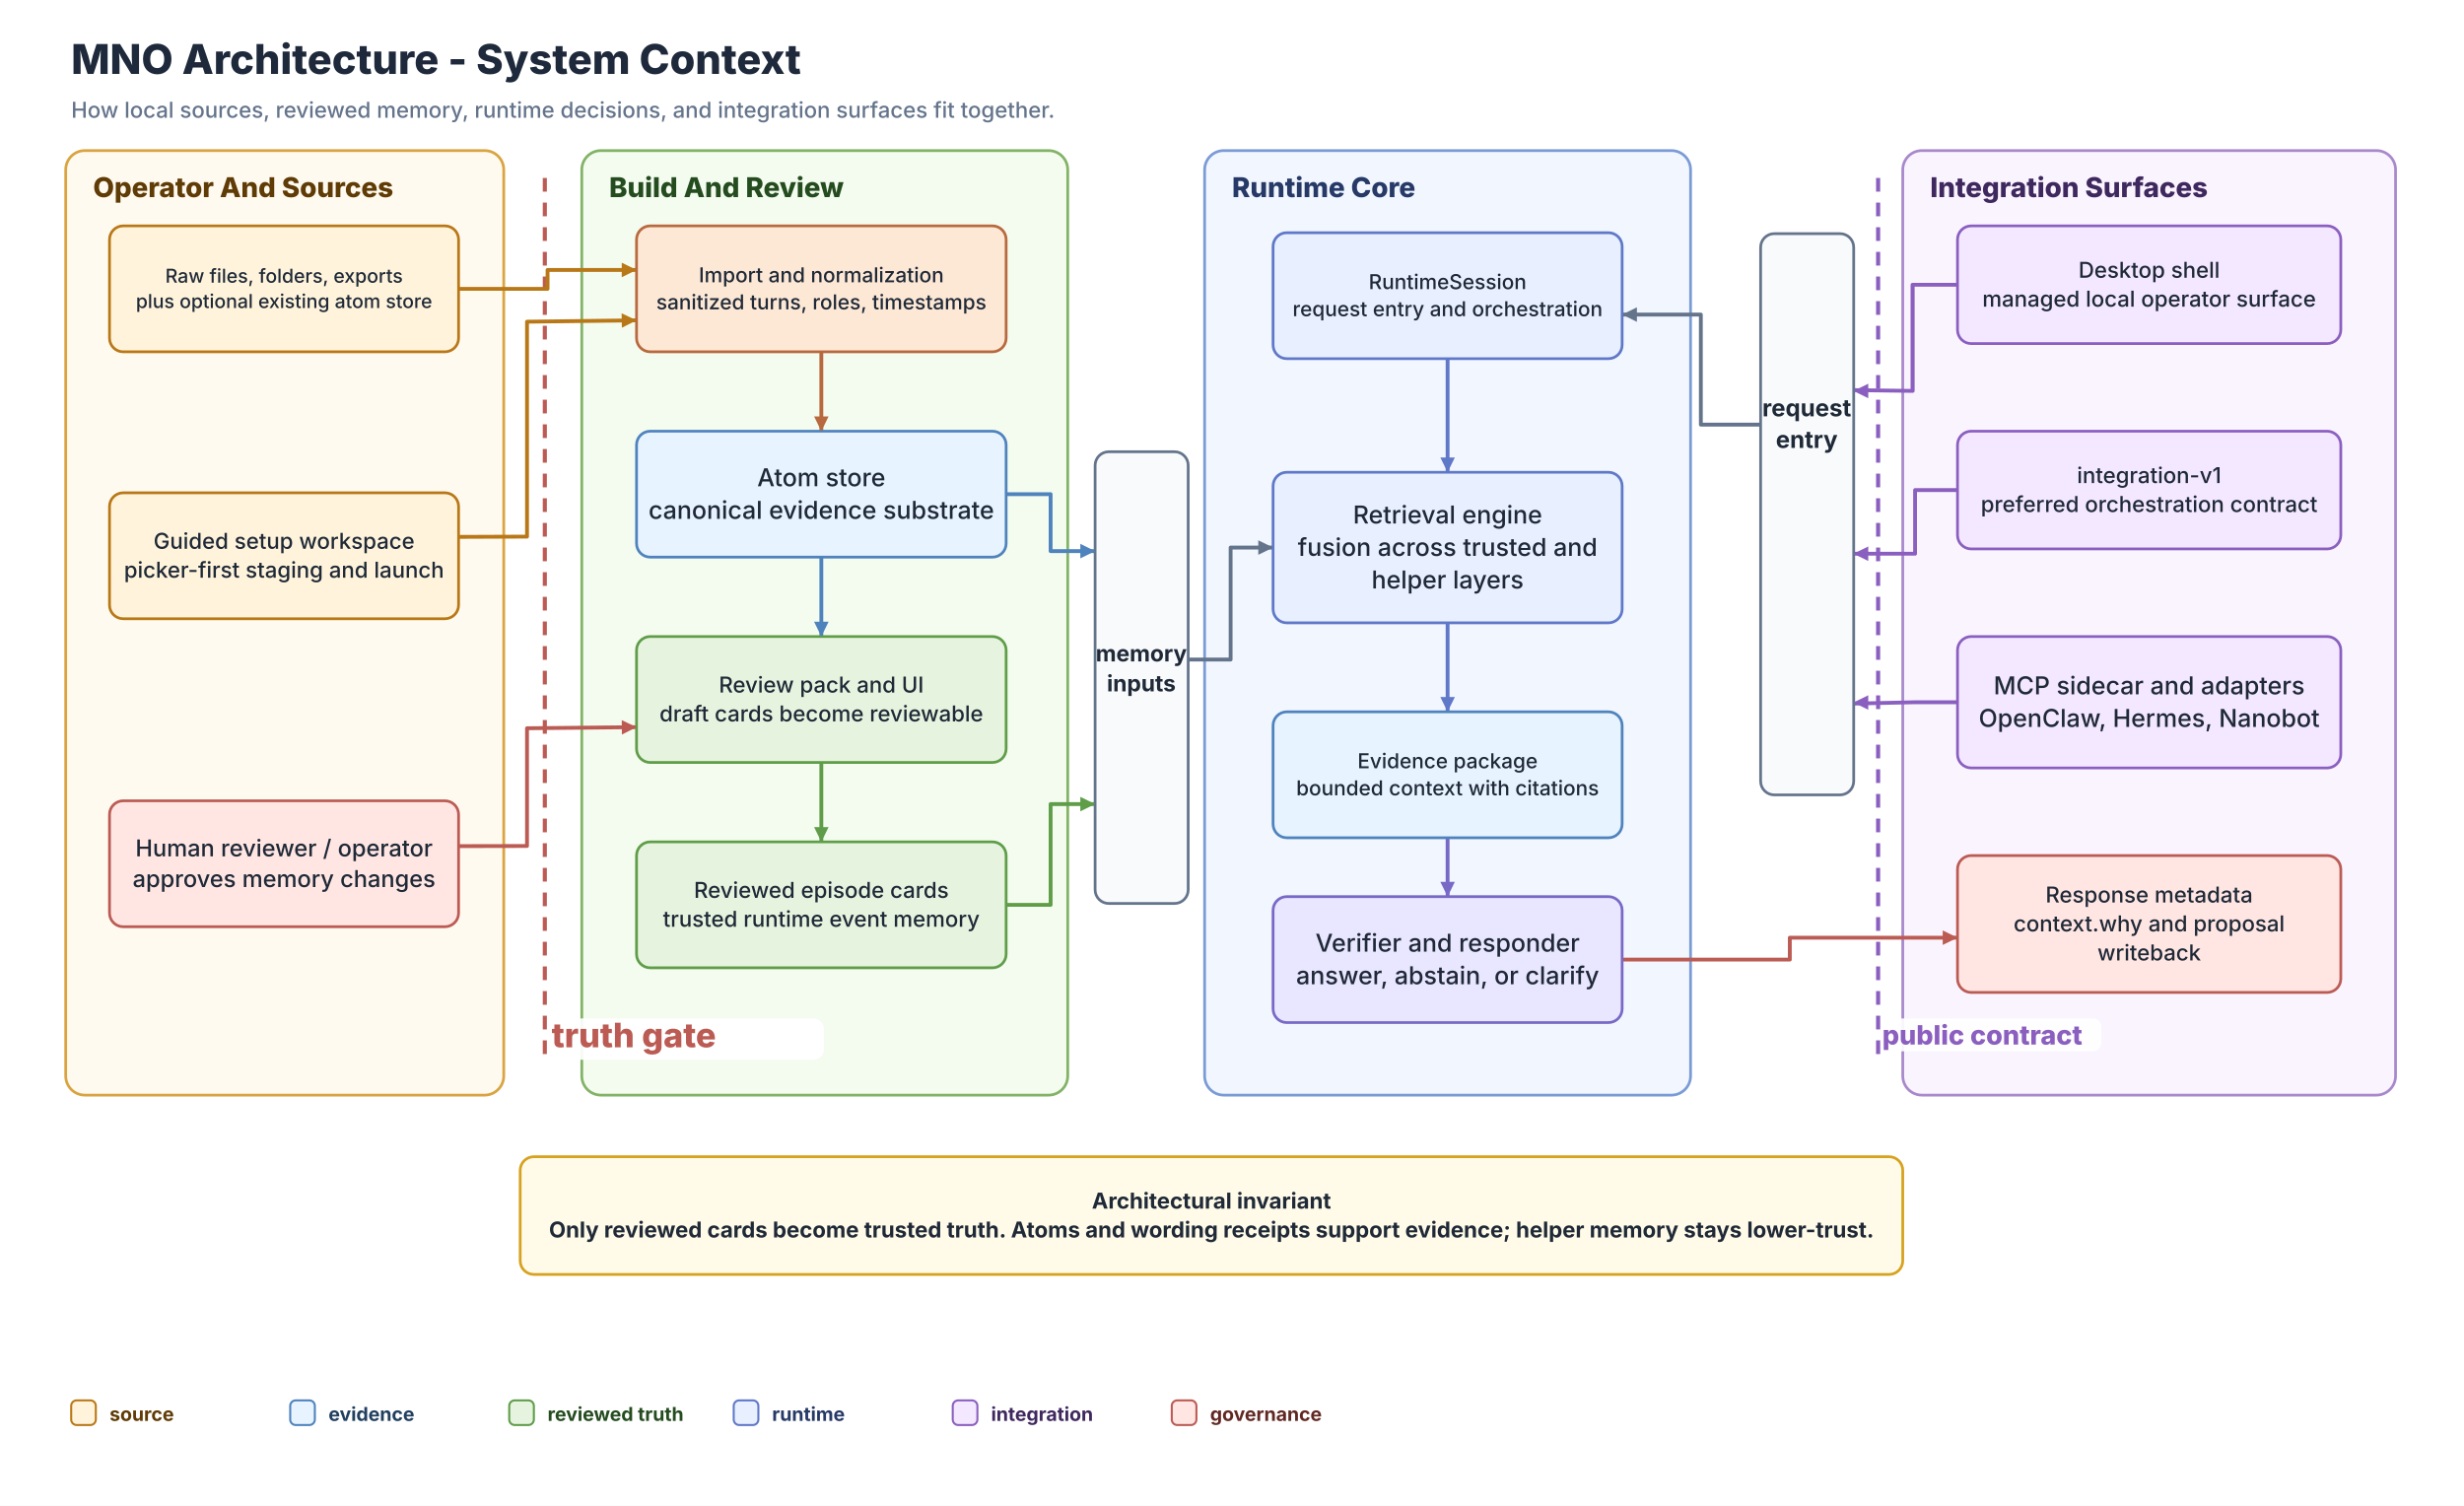
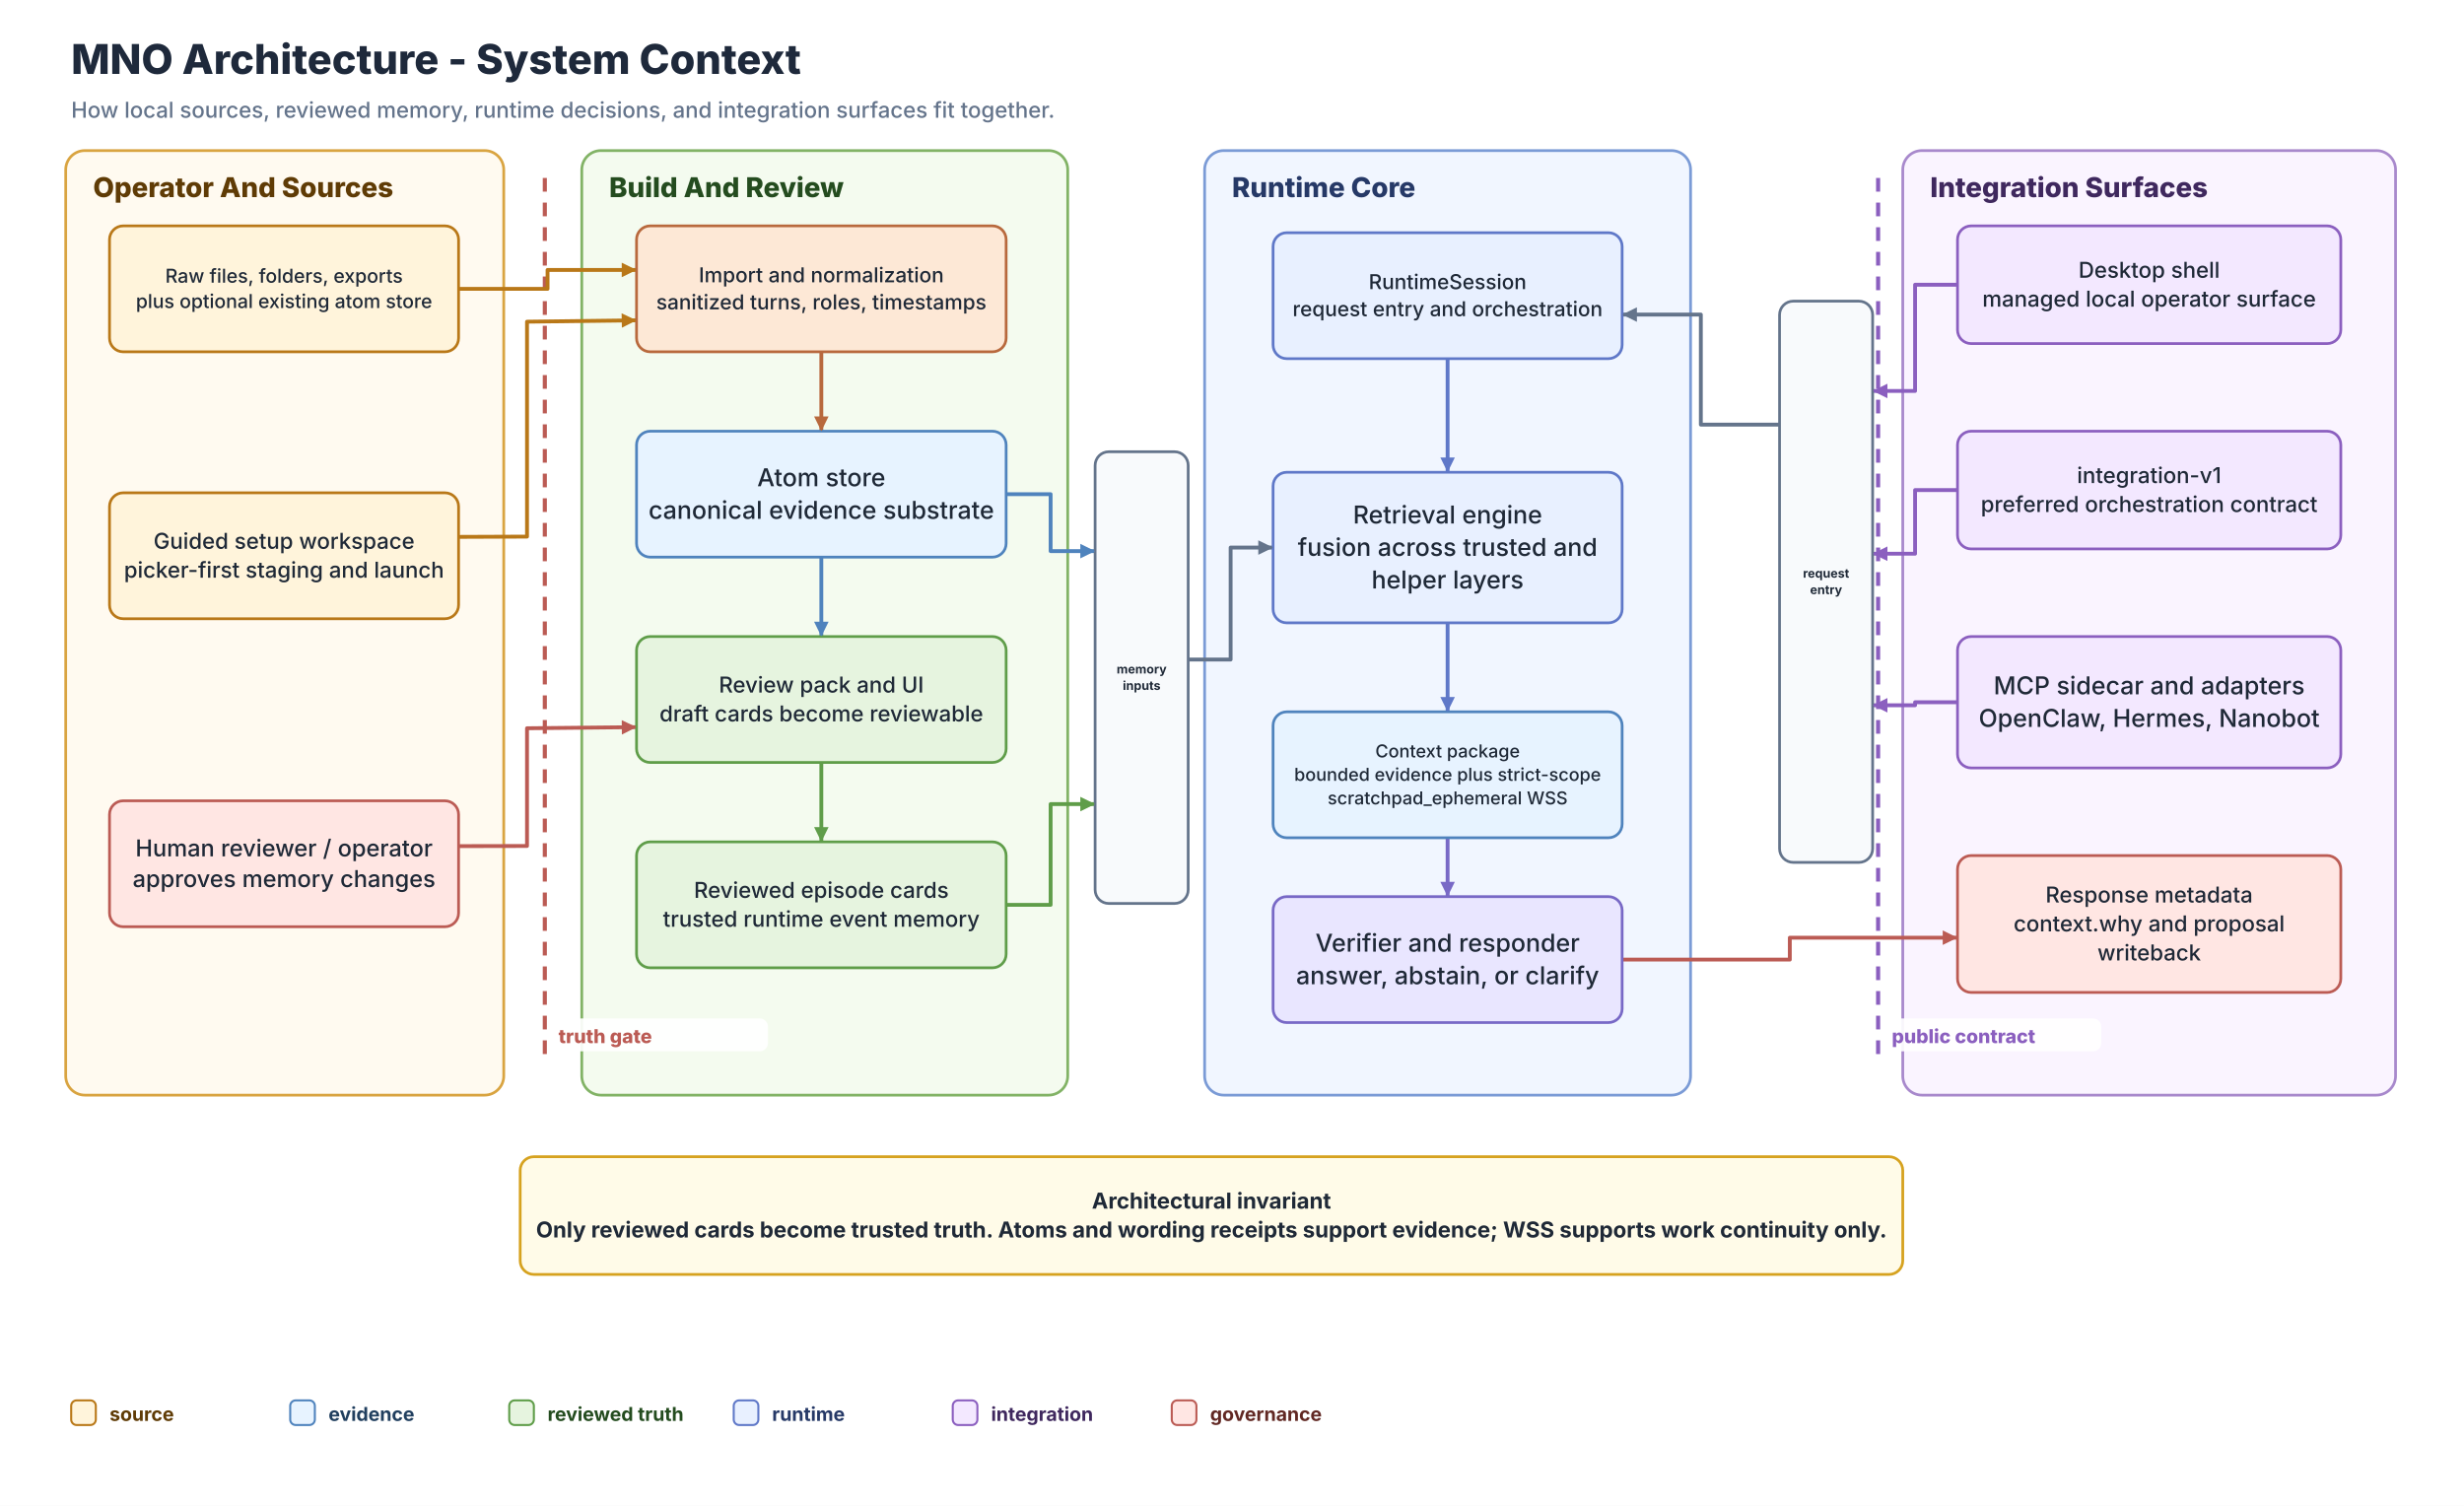
- <svg xmlns="http://www.w3.org/2000/svg" width="1800" height="1100" viewBox="0 0 1800 1100" role="img" aria-label="MNO Architecture - System Context" version="1.1" id="svg82">
-   <defs id="defs82" />
-   <rect width="100%" height="100%" fill="#ffffff" id="rect1" />
-   <text x="52" y="54" font-family="Segoe UI, Inter, Arial, sans-serif" font-size="30" font-weight="800" fill="#1e293b" id="text1">MNO Architecture - System Context</text>
-   <text x="52" y="86" font-family="Segoe UI, Inter, Arial, sans-serif" font-size="16" font-weight="500" fill="#64748b" id="text2">How local sources, reviewed memory, runtime decisions, and integration surfaces fit together.</text>
-   <rect x="48" y="110" width="320" height="690" rx="14" fill="#fffaf0" stroke="#d9a441" stroke-width="2" id="rect2" />
-   <text x="68.0" y="144.0" font-family="Segoe UI, Inter, Arial, sans-serif" font-size="20" font-weight="800" fill="#5f3b05" id="text3">Operator And Sources</text>
-   <rect x="425" y="110" width="355" height="690" rx="14" fill="#f4fbef" stroke="#82b366" stroke-width="2" id="rect3" />
-   <text x="445.0" y="144.0" font-family="Segoe UI, Inter, Arial, sans-serif" font-size="20" font-weight="800" fill="#244c1f" id="text4">Build And Review</text>
-   <rect x="880" y="110" width="355" height="690" rx="14" fill="#f1f6ff" stroke="#7b9bd6" stroke-width="2" id="rect4" />
-   <text x="900.0" y="144.0" font-family="Segoe UI, Inter, Arial, sans-serif" font-size="20" font-weight="800" fill="#263967" id="text5">Runtime Core</text>
-   <rect x="1390" y="110" width="360" height="690" rx="14" fill="#faf4ff" stroke="#a889cc" stroke-width="2" id="rect5" />
-   <text x="1410.0" y="144.0" font-family="Segoe UI, Inter, Arial, sans-serif" font-size="20" font-weight="800" fill="#3f285e" id="text6">Integration Surfaces</text>
-   <line x1="398.0" y1="130.0" x2="398.0" y2="770.0" stroke="#bb5b54" stroke-width="3" stroke-dasharray="10 8" id="line6" />
-   <rect x="403" y="744" width="198.897" height="30.212" rx="7.553" fill="#ffffff" fill-opacity="0.92" id="rect6" style="stroke-width:1.259" />
-   <text x="402.976" y="765.053" font-family="'Segoe UI', Inter, Arial, sans-serif" font-size="24.624px" font-weight="800" fill="#bb5b54" id="text7" style="stroke-width:1.759">truth gate</text>
-   <line x1="1372.0" y1="130.0" x2="1372.0" y2="770.0" stroke="#8b5fbf" stroke-width="3" stroke-dasharray="10 8" id="line7" />
-   <rect x="1377.0" y="744.0" width="158" height="24" rx="6" fill="#ffffff" fill-opacity="0.92" id="rect7" />
-   <text x="1375.026" y="763.079" font-family="'Segoe UI', Inter, Arial, sans-serif" font-size="19.52px" font-weight="800" fill="#8b5fbf" id="text8" style="stroke-width:1.394">public contract</text>
-   <polyline points="335.0,211.0 400.0,211.0 400.0,197.2 465.0,197.2" fill="none" stroke="#b97818" stroke-width="2.8" stroke-linecap="round" stroke-linejoin="round" id="polyline8" />
-   <polyline points="335.0,392.2 385.0,392.0 385.0,235.0 465.0,234.0" fill="none" stroke="#b97818" stroke-width="2.8" stroke-linecap="round" stroke-linejoin="round" id="polyline9" />
-   <polyline points="600.0,257.0 600.0,315.0" fill="none" stroke="#b8693d" stroke-width="2.8" stroke-linecap="round" stroke-linejoin="round" id="polyline10" />
-   <polyline points="600.0,407.0 600.0,465.0" fill="none" stroke="#4f83bd" stroke-width="2.8" stroke-linecap="round" stroke-linejoin="round" id="polyline11" />
-   <polyline points="335.0,618.1 385.0,618.0 385.0,532.0 465.0,531.2" fill="none" stroke="#bb5b54" stroke-width="2.8" stroke-linecap="round" stroke-linejoin="round" id="polyline12" />
-   <polyline points="600.0,557.0 600.0,615.0" fill="none" stroke="#5f9d49" stroke-width="2.8" stroke-linecap="round" stroke-linejoin="round" id="polyline13" />
-   <polyline points="735.0,361.0 767.5,361.0 767.5,402.6 800.0,402.6" fill="none" stroke="#4f83bd" stroke-width="2.8" stroke-linecap="round" stroke-linejoin="round" id="polyline14" />
-   <polyline points="735.0,661.0 767.5,661.0 767.5,587.4 800.0,587.4" fill="none" stroke="#5f9d49" stroke-width="2.8" stroke-linecap="round" stroke-linejoin="round" id="polyline15" />
-   <polyline points="868.0,481.8 899.0,481.8 899.0,400.0 930.0,400.0" fill="none" stroke="#64748b" stroke-width="2.8" stroke-linecap="round" stroke-linejoin="round" id="polyline16" />
-   <path id="polyline17" transform="matrix(1.056957,0,0,0.9990051,-81.48693,0.2455377)" style="fill:none;stroke:#8b5fbf;stroke-width:2.8;stroke-linecap:round;stroke-linejoin:round" d="m 1430,208 h -31 v 77.6 l -42.38,-0.602" />
-   <path id="polyline18" style="fill:none;stroke:#8b5fbf;stroke-width:2.8;stroke-linecap:round;stroke-linejoin:round" d="m 1430,358 h -31 v 46.5 h -46.035" />
-   <path id="polyline19" style="fill:none;stroke:#8b5fbf;stroke-width:2.8;stroke-linecap:round;stroke-linejoin:round" d="m 1430,513 h -31 l -45.107,0.997" />
-   <polyline points="1300.0,310.2 1242.5,310.2 1242.5,229.8 1185.0,229.8" fill="none" stroke="#64748b" stroke-width="2.8" stroke-linecap="round" stroke-linejoin="round" id="polyline20" />
-   <polyline points="1057.5,262.0 1057.5,345.0" fill="none" stroke="#5f78c8" stroke-width="2.8" stroke-linecap="round" stroke-linejoin="round" id="polyline21" />
-   <polyline points="1057.5,455.0 1057.5,520.0" fill="none" stroke="#5f78c8" stroke-width="2.8" stroke-linecap="round" stroke-linejoin="round" id="polyline22" />
-   <polyline points="1057.5,612.0 1057.5,655.0" fill="none" stroke="#7869c6" stroke-width="2.8" stroke-linecap="round" stroke-linejoin="round" id="polyline23" />
-   <polyline points="1185.0,701.0 1307.5,701.0 1307.5,685.0 1430.0,685.0" fill="none" stroke="#bb5b54" stroke-width="2.8" stroke-linecap="round" stroke-linejoin="round" id="polyline24" />
-   <rect x="80" y="165" width="255" height="92" rx="10" fill="#fff4db" stroke="#b97818" stroke-width="2" id="rect24" />
-   <g class="node-label" id="g25">
-     <text x="207.5" y="206.5" text-anchor="middle" font-family="Segoe UI, Inter, Arial, sans-serif" font-size="14" font-weight="500" fill="#1f2937" id="text24">Raw files, folders, exports</text>
-     <text x="207.5" y="225.0" text-anchor="middle" font-family="Segoe UI, Inter, Arial, sans-serif" font-size="14" font-weight="500" fill="#1f2937" id="text25">plus optional existing atom store</text>
+ <svg xmlns="http://www.w3.org/2000/svg" width="1800" height="1100" viewBox="0 0 1800 1100" role="img" aria-label="MNO Architecture - System Context">
+   <rect width="100%" height="100%" fill="#ffffff" />
+   <text x="52" y="54" font-family="Segoe UI, Inter, Arial, sans-serif" font-size="30" font-weight="800" fill="#1e293b">MNO Architecture - System Context</text>
+   <text x="52" y="86" font-family="Segoe UI, Inter, Arial, sans-serif" font-size="16" font-weight="500" fill="#64748b">How local sources, reviewed memory, runtime decisions, and integration surfaces fit together.</text>
+   <rect x="48" y="110" width="320" height="690" rx="14" fill="#fffaf0" stroke="#d9a441" stroke-width="2" />
+   <text x="68.0" y="144.0" font-family="Segoe UI, Inter, Arial, sans-serif" font-size="20" font-weight="800" fill="#5f3b05">Operator And Sources</text>
+   <rect x="425" y="110" width="355" height="690" rx="14" fill="#f4fbef" stroke="#82b366" stroke-width="2" />
+   <text x="445.0" y="144.0" font-family="Segoe UI, Inter, Arial, sans-serif" font-size="20" font-weight="800" fill="#244c1f">Build And Review</text>
+   <rect x="880" y="110" width="355" height="690" rx="14" fill="#f1f6ff" stroke="#7b9bd6" stroke-width="2" />
+   <text x="900.0" y="144.0" font-family="Segoe UI, Inter, Arial, sans-serif" font-size="20" font-weight="800" fill="#263967">Runtime Core</text>
+   <rect x="1390" y="110" width="360" height="690" rx="14" fill="#faf4ff" stroke="#a889cc" stroke-width="2" />
+   <text x="1410.0" y="144.0" font-family="Segoe UI, Inter, Arial, sans-serif" font-size="20" font-weight="800" fill="#3f285e">Integration Surfaces</text>
+   <line x1="398.0" y1="130.0" x2="398.0" y2="770.0" stroke="#bb5b54" stroke-width="3" stroke-dasharray="10 8" />
+   <rect x="403.0" y="744.0" width="158" height="24" rx="6" fill="#ffffff" fill-opacity="0.92" />
+   <text x="408.0" y="762.0" font-family="Segoe UI, Inter, Arial, sans-serif" font-size="14" font-weight="800" fill="#bb5b54">truth gate</text>
+   <line x1="1372.0" y1="130.0" x2="1372.0" y2="770.0" stroke="#8b5fbf" stroke-width="3" stroke-dasharray="10 8" />
+   <rect x="1377.0" y="744.0" width="158" height="24" rx="6" fill="#ffffff" fill-opacity="0.92" />
+   <text x="1382.0" y="762.0" font-family="Segoe UI, Inter, Arial, sans-serif" font-size="14" font-weight="800" fill="#8b5fbf">public contract</text>
+   <polyline points="335.0,211.0 400.0,211.0 400.0,197.2 465.0,197.2" fill="none" stroke="#b97818" stroke-width="2.8" stroke-linecap="round" stroke-linejoin="round" />
+   <polyline points="335.0,392.2 385.0,392.0 385.0,235.0 465.0,234.0" fill="none" stroke="#b97818" stroke-width="2.8" stroke-linecap="round" stroke-linejoin="round" />
+   <polyline points="600.0,257.0 600.0,315.0" fill="none" stroke="#b8693d" stroke-width="2.8" stroke-linecap="round" stroke-linejoin="round" />
+   <polyline points="600.0,407.0 600.0,465.0" fill="none" stroke="#4f83bd" stroke-width="2.8" stroke-linecap="round" stroke-linejoin="round" />
+   <polyline points="335.0,618.1 385.0,618.0 385.0,532.0 465.0,531.2" fill="none" stroke="#bb5b54" stroke-width="2.8" stroke-linecap="round" stroke-linejoin="round" />
+   <polyline points="600.0,557.0 600.0,615.0" fill="none" stroke="#5f9d49" stroke-width="2.8" stroke-linecap="round" stroke-linejoin="round" />
+   <polyline points="735.0,361.0 767.5,361.0 767.5,402.6 800.0,402.6" fill="none" stroke="#4f83bd" stroke-width="2.8" stroke-linecap="round" stroke-linejoin="round" />
+   <polyline points="735.0,661.0 767.5,661.0 767.5,587.4 800.0,587.4" fill="none" stroke="#5f9d49" stroke-width="2.8" stroke-linecap="round" stroke-linejoin="round" />
+   <polyline points="868.0,481.8 899.0,481.8 899.0,400.0 930.0,400.0" fill="none" stroke="#64748b" stroke-width="2.8" stroke-linecap="round" stroke-linejoin="round" />
+   <polyline points="1430.0,208.0 1399.0,208.0 1399.0,285.6 1368.0,285.6" fill="none" stroke="#8b5fbf" stroke-width="2.8" stroke-linecap="round" stroke-linejoin="round" />
+   <polyline points="1430.0,358.0 1399.0,358.0 1399.0,404.5 1368.0,404.5" fill="none" stroke="#8b5fbf" stroke-width="2.8" stroke-linecap="round" stroke-linejoin="round" />
+   <polyline points="1430.0,513.0 1399.0,513.0 1399.0,515.2 1368.0,515.2" fill="none" stroke="#8b5fbf" stroke-width="2.8" stroke-linecap="round" stroke-linejoin="round" />
+   <polyline points="1300.0,310.2 1242.5,310.2 1242.5,229.8 1185.0,229.8" fill="none" stroke="#64748b" stroke-width="2.8" stroke-linecap="round" stroke-linejoin="round" />
+   <polyline points="1057.5,262.0 1057.5,345.0" fill="none" stroke="#5f78c8" stroke-width="2.8" stroke-linecap="round" stroke-linejoin="round" />
+   <polyline points="1057.5,455.0 1057.5,520.0" fill="none" stroke="#5f78c8" stroke-width="2.8" stroke-linecap="round" stroke-linejoin="round" />
+   <polyline points="1057.5,612.0 1057.5,655.0" fill="none" stroke="#7869c6" stroke-width="2.8" stroke-linecap="round" stroke-linejoin="round" />
+   <polyline points="1185.0,701.0 1307.5,701.0 1307.5,685.0 1430.0,685.0" fill="none" stroke="#bb5b54" stroke-width="2.8" stroke-linecap="round" stroke-linejoin="round" />
+   <rect x="80" y="165" width="255" height="92" rx="10" fill="#fff4db" stroke="#b97818" stroke-width="2" />
+   <g class="node-label">
+     <text x="207.5" y="206.5" text-anchor="middle" font-family="Segoe UI, Inter, Arial, sans-serif" font-size="14" font-weight="500" fill="#1f2937">Raw files, folders, exports</text>
+     <text x="207.5" y="225.0" text-anchor="middle" font-family="Segoe UI, Inter, Arial, sans-serif" font-size="14" font-weight="500" fill="#1f2937">plus optional existing atom store</text>
  </g>
-   <rect x="80" y="360" width="255" height="92" rx="10" fill="#fff4db" stroke="#b97818" stroke-width="2" id="rect25" />
-   <g class="node-label" id="g27">
-     <text x="207.5" y="400.9" text-anchor="middle" font-family="Segoe UI, Inter, Arial, sans-serif" font-size="16" font-weight="500" fill="#1f2937" id="text26">Guided setup workspace</text>
-     <text x="207.5" y="422.0" text-anchor="middle" font-family="Segoe UI, Inter, Arial, sans-serif" font-size="16" font-weight="500" fill="#1f2937" id="text27">picker-first staging and launch</text>
+   <rect x="80" y="360" width="255" height="92" rx="10" fill="#fff4db" stroke="#b97818" stroke-width="2" />
+   <g class="node-label">
+     <text x="207.5" y="400.9" text-anchor="middle" font-family="Segoe UI, Inter, Arial, sans-serif" font-size="16" font-weight="500" fill="#1f2937">Guided setup workspace</text>
+     <text x="207.5" y="422.0" text-anchor="middle" font-family="Segoe UI, Inter, Arial, sans-serif" font-size="16" font-weight="500" fill="#1f2937">picker-first staging and launch</text>
  </g>
-   <rect x="80" y="585" width="255" height="92" rx="10" fill="#ffe6e3" stroke="#bb5b54" stroke-width="2" id="rect27" />
-   <g class="node-label" id="g29">
-     <text x="207.5" y="625.6" text-anchor="middle" font-family="Segoe UI, Inter, Arial, sans-serif" font-size="17" font-weight="500" fill="#1f2937" id="text28">Human reviewer / operator</text>
-     <text x="207.5" y="648.0" text-anchor="middle" font-family="Segoe UI, Inter, Arial, sans-serif" font-size="17" font-weight="500" fill="#1f2937" id="text29">approves memory changes</text>
+   <rect x="80" y="585" width="255" height="92" rx="10" fill="#ffe6e3" stroke="#bb5b54" stroke-width="2" />
+   <g class="node-label">
+     <text x="207.5" y="625.6" text-anchor="middle" font-family="Segoe UI, Inter, Arial, sans-serif" font-size="17" font-weight="500" fill="#1f2937">Human reviewer / operator</text>
+     <text x="207.5" y="648.0" text-anchor="middle" font-family="Segoe UI, Inter, Arial, sans-serif" font-size="17" font-weight="500" fill="#1f2937">approves memory changes</text>
  </g>
-   <rect x="465" y="165" width="270" height="92" rx="10" fill="#fde8d6" stroke="#b8693d" stroke-width="2" id="rect29" />
-   <g class="node-label" id="g31">
-     <text x="600.0" y="206.2" text-anchor="middle" font-family="Segoe UI, Inter, Arial, sans-serif" font-size="15" font-weight="500" fill="#1f2937" id="text30">Import and normalization</text>
-     <text x="600.0" y="226.0" text-anchor="middle" font-family="Segoe UI, Inter, Arial, sans-serif" font-size="15" font-weight="500" fill="#1f2937" id="text31">sanitized turns, roles, timestamps</text>
+   <rect x="465" y="165" width="270" height="92" rx="10" fill="#fde8d6" stroke="#b8693d" stroke-width="2" />
+   <g class="node-label">
+     <text x="600.0" y="206.2" text-anchor="middle" font-family="Segoe UI, Inter, Arial, sans-serif" font-size="15" font-weight="500" fill="#1f2937">Import and normalization</text>
+     <text x="600.0" y="226.0" text-anchor="middle" font-family="Segoe UI, Inter, Arial, sans-serif" font-size="15" font-weight="500" fill="#1f2937">sanitized turns, roles, timestamps</text>
  </g>
-   <rect x="465" y="315" width="270" height="92" rx="10" fill="#e7f3ff" stroke="#4f83bd" stroke-width="2" id="rect31" />
-   <g class="node-label" id="g33">
-     <text x="600.0" y="355.2" text-anchor="middle" font-family="Segoe UI, Inter, Arial, sans-serif" font-size="18" font-weight="500" fill="#1f2937" id="text32">Atom store</text>
-     <text x="600.0" y="379.0" text-anchor="middle" font-family="Segoe UI, Inter, Arial, sans-serif" font-size="18" font-weight="500" fill="#1f2937" id="text33">canonical evidence substrate</text>
+   <rect x="465" y="315" width="270" height="92" rx="10" fill="#e7f3ff" stroke="#4f83bd" stroke-width="2" />
+   <g class="node-label">
+     <text x="600.0" y="355.2" text-anchor="middle" font-family="Segoe UI, Inter, Arial, sans-serif" font-size="18" font-weight="500" fill="#1f2937">Atom store</text>
+     <text x="600.0" y="379.0" text-anchor="middle" font-family="Segoe UI, Inter, Arial, sans-serif" font-size="18" font-weight="500" fill="#1f2937">canonical evidence substrate</text>
  </g>
-   <rect x="465" y="465" width="270" height="92" rx="10" fill="#e6f4df" stroke="#5f9d49" stroke-width="2" id="rect33" />
-   <g class="node-label" id="g35">
-     <text x="600.0" y="505.9" text-anchor="middle" font-family="Segoe UI, Inter, Arial, sans-serif" font-size="16" font-weight="500" fill="#1f2937" id="text34">Review pack and UI</text>
-     <text x="600.0" y="527.0" text-anchor="middle" font-family="Segoe UI, Inter, Arial, sans-serif" font-size="16" font-weight="500" fill="#1f2937" id="text35">draft cards become reviewable</text>
+   <rect x="465" y="465" width="270" height="92" rx="10" fill="#e6f4df" stroke="#5f9d49" stroke-width="2" />
+   <g class="node-label">
+     <text x="600.0" y="505.9" text-anchor="middle" font-family="Segoe UI, Inter, Arial, sans-serif" font-size="16" font-weight="500" fill="#1f2937">Review pack and UI</text>
+     <text x="600.0" y="527.0" text-anchor="middle" font-family="Segoe UI, Inter, Arial, sans-serif" font-size="16" font-weight="500" fill="#1f2937">draft cards become reviewable</text>
  </g>
-   <rect x="465" y="615" width="270" height="92" rx="10" fill="#e6f4df" stroke="#5f9d49" stroke-width="2" id="rect35" />
-   <g class="node-label" id="g37">
-     <text x="600.0" y="655.9" text-anchor="middle" font-family="Segoe UI, Inter, Arial, sans-serif" font-size="16" font-weight="500" fill="#1f2937" id="text36">Reviewed episode cards</text>
-     <text x="600.0" y="677.0" text-anchor="middle" font-family="Segoe UI, Inter, Arial, sans-serif" font-size="16" font-weight="500" fill="#1f2937" id="text37">trusted runtime event memory</text>
+   <rect x="465" y="615" width="270" height="92" rx="10" fill="#e6f4df" stroke="#5f9d49" stroke-width="2" />
+   <g class="node-label">
+     <text x="600.0" y="655.9" text-anchor="middle" font-family="Segoe UI, Inter, Arial, sans-serif" font-size="16" font-weight="500" fill="#1f2937">Reviewed episode cards</text>
+     <text x="600.0" y="677.0" text-anchor="middle" font-family="Segoe UI, Inter, Arial, sans-serif" font-size="16" font-weight="500" fill="#1f2937">trusted runtime event memory</text>
  </g>
-   <rect x="800" y="330" width="68" height="330" rx="10" fill="#f8fafc" stroke="#64748b" stroke-width="2" id="rect37" />
-   <g class="node-label" id="g39" transform="matrix(1.822787,0,0,1.822787,-686.4552,-413.6479)">
-     <text x="834" y="492" text-anchor="middle" font-family="'Segoe UI', Inter, Arial, sans-serif" font-size="9px" font-weight="700" fill="#1f2937" id="text38">memory</text>
-     <text x="834" y="504" text-anchor="middle" font-family="'Segoe UI', Inter, Arial, sans-serif" font-size="9px" font-weight="700" fill="#1f2937" id="text39">inputs</text>
+   <rect x="800" y="330" width="68" height="330" rx="10" fill="#f8fafc" stroke="#64748b" stroke-width="2" />
+   <g class="node-label">
+     <text x="834.0" y="492.0" text-anchor="middle" font-family="Segoe UI, Inter, Arial, sans-serif" font-size="9" font-weight="700" fill="#1f2937">memory</text>
+     <text x="834.0" y="504.0" text-anchor="middle" font-family="Segoe UI, Inter, Arial, sans-serif" font-size="9" font-weight="700" fill="#1f2937">inputs</text>
  </g>
-   <rect x="1286.167" y="170.683" width="68" height="410" rx="10" fill="#f8fafc" stroke="#64748b" stroke-width="2" id="rect39" />
-   <g class="node-label" id="g41" transform="matrix(1.923935,0,0,1.923935,-1246.662,-507.7716)">
-     <text x="1334" y="422" text-anchor="middle" font-family="'Segoe UI', Inter, Arial, sans-serif" font-size="9px" font-weight="700" fill="#1f2937" id="text40">request</text>
-     <text x="1334" y="434" text-anchor="middle" font-family="'Segoe UI', Inter, Arial, sans-serif" font-size="9px" font-weight="700" fill="#1f2937" id="text41">entry</text>
+   <rect x="1300" y="220" width="68" height="410" rx="10" fill="#f8fafc" stroke="#64748b" stroke-width="2" />
+   <g class="node-label">
+     <text x="1334.0" y="422.0" text-anchor="middle" font-family="Segoe UI, Inter, Arial, sans-serif" font-size="9" font-weight="700" fill="#1f2937">request</text>
+     <text x="1334.0" y="434.0" text-anchor="middle" font-family="Segoe UI, Inter, Arial, sans-serif" font-size="9" font-weight="700" fill="#1f2937">entry</text>
  </g>
-   <rect x="930" y="170" width="255" height="92" rx="10" fill="#e8f0ff" stroke="#5f78c8" stroke-width="2" id="rect41" />
-   <g class="node-label" id="g43">
-     <text x="1057.5" y="211.2" text-anchor="middle" font-family="Segoe UI, Inter, Arial, sans-serif" font-size="15" font-weight="500" fill="#1f2937" id="text42">RuntimeSession</text>
-     <text x="1057.5" y="231.0" text-anchor="middle" font-family="Segoe UI, Inter, Arial, sans-serif" font-size="15" font-weight="500" fill="#1f2937" id="text43">request entry and orchestration</text>
+   <rect x="930" y="170" width="255" height="92" rx="10" fill="#e8f0ff" stroke="#5f78c8" stroke-width="2" />
+   <g class="node-label">
+     <text x="1057.5" y="211.2" text-anchor="middle" font-family="Segoe UI, Inter, Arial, sans-serif" font-size="15" font-weight="500" fill="#1f2937">RuntimeSession</text>
+     <text x="1057.5" y="231.0" text-anchor="middle" font-family="Segoe UI, Inter, Arial, sans-serif" font-size="15" font-weight="500" fill="#1f2937">request entry and orchestration</text>
  </g>
-   <rect x="930" y="345" width="255" height="110" rx="10" fill="#e8f0ff" stroke="#5f78c8" stroke-width="2" id="rect43" />
-   <g class="node-label" id="g46">
-     <text x="1057.5" y="382.4" text-anchor="middle" font-family="Segoe UI, Inter, Arial, sans-serif" font-size="18" font-weight="500" fill="#1f2937" id="text44">Retrieval engine</text>
-     <text x="1057.5" y="406.1" text-anchor="middle" font-family="Segoe UI, Inter, Arial, sans-serif" font-size="18" font-weight="500" fill="#1f2937" id="text45">fusion across trusted and</text>
-     <text x="1057.5" y="429.9" text-anchor="middle" font-family="Segoe UI, Inter, Arial, sans-serif" font-size="18" font-weight="500" fill="#1f2937" id="text46">helper layers</text>
+   <rect x="930" y="345" width="255" height="110" rx="10" fill="#e8f0ff" stroke="#5f78c8" stroke-width="2" />
+   <g class="node-label">
+     <text x="1057.5" y="382.4" text-anchor="middle" font-family="Segoe UI, Inter, Arial, sans-serif" font-size="18" font-weight="500" fill="#1f2937">Retrieval engine</text>
+     <text x="1057.5" y="406.1" text-anchor="middle" font-family="Segoe UI, Inter, Arial, sans-serif" font-size="18" font-weight="500" fill="#1f2937">fusion across trusted and</text>
+     <text x="1057.5" y="429.9" text-anchor="middle" font-family="Segoe UI, Inter, Arial, sans-serif" font-size="18" font-weight="500" fill="#1f2937">helper layers</text>
  </g>
-   <rect x="930" y="520" width="255" height="92" rx="10" fill="#e7f3ff" stroke="#4f83bd" stroke-width="2" id="rect46" />
-   <g class="node-label" id="g48">
-     <text x="1057.5" y="561.2" text-anchor="middle" font-family="Segoe UI, Inter, Arial, sans-serif" font-size="15" font-weight="500" fill="#1f2937" id="text47">Evidence package</text>
-     <text x="1057.5" y="581.0" text-anchor="middle" font-family="Segoe UI, Inter, Arial, sans-serif" font-size="15" font-weight="500" fill="#1f2937" id="text48">bounded context with citations</text>
+   <rect x="930" y="520" width="255" height="92" rx="10" fill="#e7f3ff" stroke="#4f83bd" stroke-width="2" />
+   <g class="node-label">
+     <text x="1057.5" y="553.3" text-anchor="middle" font-family="Segoe UI, Inter, Arial, sans-serif" font-size="13" font-weight="500" fill="#1f2937">Context package</text>
+     <text x="1057.5" y="570.4" text-anchor="middle" font-family="Segoe UI, Inter, Arial, sans-serif" font-size="13" font-weight="500" fill="#1f2937">bounded evidence plus strict-scope</text>
+     <text x="1057.5" y="587.6" text-anchor="middle" font-family="Segoe UI, Inter, Arial, sans-serif" font-size="13" font-weight="500" fill="#1f2937">scratchpad_ephemeral WSS</text>
  </g>
-   <rect x="930" y="655" width="255" height="92" rx="10" fill="#e9e6ff" stroke="#7869c6" stroke-width="2" id="rect48" />
-   <g class="node-label" id="g50">
-     <text x="1057.5" y="695.2" text-anchor="middle" font-family="Segoe UI, Inter, Arial, sans-serif" font-size="18" font-weight="500" fill="#1f2937" id="text49">Verifier and responder</text>
-     <text x="1057.5" y="719.0" text-anchor="middle" font-family="Segoe UI, Inter, Arial, sans-serif" font-size="18" font-weight="500" fill="#1f2937" id="text50">answer, abstain, or clarify</text>
+   <rect x="930" y="655" width="255" height="92" rx="10" fill="#e9e6ff" stroke="#7869c6" stroke-width="2" />
+   <g class="node-label">
+     <text x="1057.5" y="695.2" text-anchor="middle" font-family="Segoe UI, Inter, Arial, sans-serif" font-size="18" font-weight="500" fill="#1f2937">Verifier and responder</text>
+     <text x="1057.5" y="719.0" text-anchor="middle" font-family="Segoe UI, Inter, Arial, sans-serif" font-size="18" font-weight="500" fill="#1f2937">answer, abstain, or clarify</text>
  </g>
-   <rect x="1430" y="165" width="280" height="86" rx="10" fill="#f3e8ff" stroke="#8b5fbf" stroke-width="2" id="rect50" />
-   <g class="node-label" id="g52">
-     <text x="1570.0" y="202.9" text-anchor="middle" font-family="Segoe UI, Inter, Arial, sans-serif" font-size="16" font-weight="500" fill="#1f2937" id="text51">Desktop shell</text>
-     <text x="1570.0" y="224.0" text-anchor="middle" font-family="Segoe UI, Inter, Arial, sans-serif" font-size="16" font-weight="500" fill="#1f2937" id="text52">managed local operator surface</text>
+   <rect x="1430" y="165" width="280" height="86" rx="10" fill="#f3e8ff" stroke="#8b5fbf" stroke-width="2" />
+   <g class="node-label">
+     <text x="1570.0" y="202.9" text-anchor="middle" font-family="Segoe UI, Inter, Arial, sans-serif" font-size="16" font-weight="500" fill="#1f2937">Desktop shell</text>
+     <text x="1570.0" y="224.0" text-anchor="middle" font-family="Segoe UI, Inter, Arial, sans-serif" font-size="16" font-weight="500" fill="#1f2937">managed local operator surface</text>
  </g>
-   <rect x="1430" y="315" width="280" height="86" rx="10" fill="#f3e8ff" stroke="#8b5fbf" stroke-width="2" id="rect52" />
-   <g class="node-label" id="g54">
-     <text x="1570.0" y="352.9" text-anchor="middle" font-family="Segoe UI, Inter, Arial, sans-serif" font-size="16" font-weight="500" fill="#1f2937" id="text53">integration-v1</text>
-     <text x="1570.0" y="374.0" text-anchor="middle" font-family="Segoe UI, Inter, Arial, sans-serif" font-size="16" font-weight="500" fill="#1f2937" id="text54">preferred orchestration contract</text>
+   <rect x="1430" y="315" width="280" height="86" rx="10" fill="#f3e8ff" stroke="#8b5fbf" stroke-width="2" />
+   <g class="node-label">
+     <text x="1570.0" y="352.9" text-anchor="middle" font-family="Segoe UI, Inter, Arial, sans-serif" font-size="16" font-weight="500" fill="#1f2937">integration-v1</text>
+     <text x="1570.0" y="374.0" text-anchor="middle" font-family="Segoe UI, Inter, Arial, sans-serif" font-size="16" font-weight="500" fill="#1f2937">preferred orchestration contract</text>
  </g>
-   <rect x="1430" y="465" width="280" height="96" rx="10" fill="#f3e8ff" stroke="#8b5fbf" stroke-width="2" id="rect54" />
-   <g class="node-label" id="g56">
-     <text x="1570.0" y="507.2" text-anchor="middle" font-family="Segoe UI, Inter, Arial, sans-serif" font-size="18" font-weight="500" fill="#1f2937" id="text55">MCP sidecar and adapters</text>
-     <text x="1570.0" y="531.0" text-anchor="middle" font-family="Segoe UI, Inter, Arial, sans-serif" font-size="18" font-weight="500" fill="#1f2937" id="text56">OpenClaw, Hermes, Nanobot</text>
+   <rect x="1430" y="465" width="280" height="96" rx="10" fill="#f3e8ff" stroke="#8b5fbf" stroke-width="2" />
+   <g class="node-label">
+     <text x="1570.0" y="507.2" text-anchor="middle" font-family="Segoe UI, Inter, Arial, sans-serif" font-size="18" font-weight="500" fill="#1f2937">MCP sidecar and adapters</text>
+     <text x="1570.0" y="531.0" text-anchor="middle" font-family="Segoe UI, Inter, Arial, sans-serif" font-size="18" font-weight="500" fill="#1f2937">OpenClaw, Hermes, Nanobot</text>
  </g>
-   <rect x="1430" y="625" width="280" height="100" rx="10" fill="#ffe6e3" stroke="#bb5b54" stroke-width="2" id="rect56" />
-   <g class="node-label" id="g59">
-     <text x="1570.0" y="659.3" text-anchor="middle" font-family="Segoe UI, Inter, Arial, sans-serif" font-size="16" font-weight="500" fill="#1f2937" id="text57">Response metadata</text>
-     <text x="1570.0" y="680.4" text-anchor="middle" font-family="Segoe UI, Inter, Arial, sans-serif" font-size="16" font-weight="500" fill="#1f2937" id="text58">context.why and proposal</text>
-     <text x="1570.0" y="701.6" text-anchor="middle" font-family="Segoe UI, Inter, Arial, sans-serif" font-size="16" font-weight="500" fill="#1f2937" id="text59">writeback</text>
+   <rect x="1430" y="625" width="280" height="100" rx="10" fill="#ffe6e3" stroke="#bb5b54" stroke-width="2" />
+   <g class="node-label">
+     <text x="1570.0" y="659.3" text-anchor="middle" font-family="Segoe UI, Inter, Arial, sans-serif" font-size="16" font-weight="500" fill="#1f2937">Response metadata</text>
+     <text x="1570.0" y="680.4" text-anchor="middle" font-family="Segoe UI, Inter, Arial, sans-serif" font-size="16" font-weight="500" fill="#1f2937">context.why and proposal</text>
+     <text x="1570.0" y="701.6" text-anchor="middle" font-family="Segoe UI, Inter, Arial, sans-serif" font-size="16" font-weight="500" fill="#1f2937">writeback</text>
  </g>
-   <rect x="380" y="845" width="1010" height="86" rx="10" fill="#fffbe8" stroke="#d6a21f" stroke-width="2" id="rect59" />
-   <g class="node-label" id="g61">
-     <text x="885.0" y="882.9" text-anchor="middle" font-family="Segoe UI, Inter, Arial, sans-serif" font-size="16" font-weight="700" fill="#1f2937" id="text60">Architectural invariant</text>
-     <text x="885.0" y="904.0" text-anchor="middle" font-family="Segoe UI, Inter, Arial, sans-serif" font-size="16" font-weight="700" fill="#1f2937" id="text61">Only reviewed cards become trusted truth. Atoms and wording receipts support evidence; helper memory stays lower-trust.</text>
+   <rect x="380" y="845" width="1010" height="86" rx="10" fill="#fffbe8" stroke="#d6a21f" stroke-width="2" />
+   <g class="node-label">
+     <text x="885.0" y="882.9" text-anchor="middle" font-family="Segoe UI, Inter, Arial, sans-serif" font-size="16" font-weight="700" fill="#1f2937">Architectural invariant</text>
+     <text x="885.0" y="904.0" text-anchor="middle" font-family="Segoe UI, Inter, Arial, sans-serif" font-size="16" font-weight="700" fill="#1f2937">Only reviewed cards become trusted truth. Atoms and wording receipts support evidence; WSS supports work continuity only.</text>
  </g>
-   <polygon points="465.0,197.2 454.2,202.5 454.2,191.9" fill="#b97818" id="polygon61" />
-   <polygon points="465.0,234.0 454.3,239.4 454.1,228.9" fill="#b97818" id="polygon62" />
-   <polygon points="600.0,315.0 594.7,304.2 605.3,304.2" fill="#b8693d" id="polygon63" />
-   <polygon points="600.0,465.0 594.7,454.2 605.3,454.2" fill="#4f83bd" id="polygon64" />
-   <polygon points="465.0,531.2 454.3,536.6 454.2,526.1" fill="#bb5b54" id="polygon65" />
-   <polygon points="600.0,615.0 594.7,604.2 605.3,604.2" fill="#5f9d49" id="polygon66" />
-   <polygon points="800.0,402.6 789.2,407.9 789.2,397.3" fill="#4f83bd" id="polygon67" />
-   <polygon points="800.0,587.4 789.2,592.7 789.2,582.1" fill="#5f9d49" id="polygon68" />
-   <polygon points="930.0,400.0 919.2,405.3 919.2,394.7" fill="#64748b" id="polygon69" />
-   <polygon points="1378.8,280.3 1378.8,290.9 1368,285.6 " fill="#8b5fbf" id="polygon70" transform="translate(-14)" />
-   <polygon points="1378.8,399.2 1378.8,409.8 1368,404.5 " fill="#8b5fbf" id="polygon71" transform="translate(-14)" />
-   <polygon points="1368,515.2 1378.8,509.9 1378.8,520.5 " fill="#8b5fbf" id="polygon72" transform="translate(-14,-2)" />
-   <polygon points="1185.0,229.8 1195.8,224.5 1195.8,235.1" fill="#64748b" id="polygon73" />
-   <polygon points="1057.5,345.0 1052.2,334.2 1062.8,334.2" fill="#5f78c8" id="polygon74" />
-   <polygon points="1057.5,520.0 1052.2,509.2 1062.8,509.2" fill="#5f78c8" id="polygon75" />
-   <polygon points="1057.5,655.0 1052.2,644.2 1062.8,644.2" fill="#7869c6" id="polygon76" />
-   <polygon points="1430.0,685.0 1419.2,690.3 1419.2,679.7" fill="#bb5b54" id="polygon77" />
-   <rect x="52.0" y="1023.0" width="18" height="18" rx="4" fill="#fff4db" stroke="#b97818" stroke-width="1.5" id="rect77" />
-   <text x="80.0" y="1038.0" font-family="Segoe UI, Inter, Arial, sans-serif" font-size="14" font-weight="700" fill="#5f3b05" id="text77">source</text>
-   <rect x="212.0" y="1023.0" width="18" height="18" rx="4" fill="#e7f3ff" stroke="#4f83bd" stroke-width="1.5" id="rect78" />
-   <text x="240.0" y="1038.0" font-family="Segoe UI, Inter, Arial, sans-serif" font-size="14" font-weight="700" fill="#213f5f" id="text78">evidence</text>
-   <rect x="372.0" y="1023.0" width="18" height="18" rx="4" fill="#e6f4df" stroke="#5f9d49" stroke-width="1.5" id="rect79" />
-   <text x="400.0" y="1038.0" font-family="Segoe UI, Inter, Arial, sans-serif" font-size="14" font-weight="700" fill="#244c1f" id="text79">reviewed truth</text>
-   <rect x="536.0" y="1023.0" width="18" height="18" rx="4" fill="#e8f0ff" stroke="#5f78c8" stroke-width="1.5" id="rect80" />
-   <text x="564.0" y="1038.0" font-family="Segoe UI, Inter, Arial, sans-serif" font-size="14" font-weight="700" fill="#263967" id="text80">runtime</text>
-   <rect x="696.0" y="1023.0" width="18" height="18" rx="4" fill="#f3e8ff" stroke="#8b5fbf" stroke-width="1.5" id="rect81" />
-   <text x="724.0" y="1038.0" font-family="Segoe UI, Inter, Arial, sans-serif" font-size="14" font-weight="700" fill="#3f285e" id="text81">integration</text>
-   <rect x="856.0" y="1023.0" width="18" height="18" rx="4" fill="#ffe6e3" stroke="#bb5b54" stroke-width="1.5" id="rect82" />
-   <text x="884.0" y="1038.0" font-family="Segoe UI, Inter, Arial, sans-serif" font-size="14" font-weight="700" fill="#612823" id="text82">governance</text>
+   <polygon points="465.0,197.2 454.2,202.5 454.2,191.9" fill="#b97818" />
+   <polygon points="465.0,234.0 454.3,239.4 454.1,228.9" fill="#b97818" />
+   <polygon points="600.0,315.0 594.7,304.2 605.3,304.2" fill="#b8693d" />
+   <polygon points="600.0,465.0 594.7,454.2 605.3,454.2" fill="#4f83bd" />
+   <polygon points="465.0,531.2 454.3,536.6 454.2,526.1" fill="#bb5b54" />
+   <polygon points="600.0,615.0 594.7,604.2 605.3,604.2" fill="#5f9d49" />
+   <polygon points="800.0,402.6 789.2,407.9 789.2,397.3" fill="#4f83bd" />
+   <polygon points="800.0,587.4 789.2,592.7 789.2,582.1" fill="#5f9d49" />
+   <polygon points="930.0,400.0 919.2,405.3 919.2,394.7" fill="#64748b" />
+   <polygon points="1368.0,285.6 1378.8,280.3 1378.8,290.9" fill="#8b5fbf" />
+   <polygon points="1368.0,404.5 1378.8,399.2 1378.8,409.8" fill="#8b5fbf" />
+   <polygon points="1368.0,515.2 1378.8,509.9 1378.8,520.5" fill="#8b5fbf" />
+   <polygon points="1185.0,229.8 1195.8,224.5 1195.8,235.1" fill="#64748b" />
+   <polygon points="1057.5,345.0 1052.2,334.2 1062.8,334.2" fill="#5f78c8" />
+   <polygon points="1057.5,520.0 1052.2,509.2 1062.8,509.2" fill="#5f78c8" />
+   <polygon points="1057.5,655.0 1052.2,644.2 1062.8,644.2" fill="#7869c6" />
+   <polygon points="1430.0,685.0 1419.2,690.3 1419.2,679.7" fill="#bb5b54" />
+   <rect x="52.0" y="1023.0" width="18" height="18" rx="4" fill="#fff4db" stroke="#b97818" stroke-width="1.5" />
+   <text x="80.0" y="1038.0" font-family="Segoe UI, Inter, Arial, sans-serif" font-size="14" font-weight="700" fill="#5f3b05">source</text>
+   <rect x="212.0" y="1023.0" width="18" height="18" rx="4" fill="#e7f3ff" stroke="#4f83bd" stroke-width="1.5" />
+   <text x="240.0" y="1038.0" font-family="Segoe UI, Inter, Arial, sans-serif" font-size="14" font-weight="700" fill="#213f5f">evidence</text>
+   <rect x="372.0" y="1023.0" width="18" height="18" rx="4" fill="#e6f4df" stroke="#5f9d49" stroke-width="1.5" />
+   <text x="400.0" y="1038.0" font-family="Segoe UI, Inter, Arial, sans-serif" font-size="14" font-weight="700" fill="#244c1f">reviewed truth</text>
+   <rect x="536.0" y="1023.0" width="18" height="18" rx="4" fill="#e8f0ff" stroke="#5f78c8" stroke-width="1.5" />
+   <text x="564.0" y="1038.0" font-family="Segoe UI, Inter, Arial, sans-serif" font-size="14" font-weight="700" fill="#263967">runtime</text>
+   <rect x="696.0" y="1023.0" width="18" height="18" rx="4" fill="#f3e8ff" stroke="#8b5fbf" stroke-width="1.5" />
+   <text x="724.0" y="1038.0" font-family="Segoe UI, Inter, Arial, sans-serif" font-size="14" font-weight="700" fill="#3f285e">integration</text>
+   <rect x="856.0" y="1023.0" width="18" height="18" rx="4" fill="#ffe6e3" stroke="#bb5b54" stroke-width="1.5" />
+   <text x="884.0" y="1038.0" font-family="Segoe UI, Inter, Arial, sans-serif" font-size="14" font-weight="700" fill="#612823">governance</text>
</svg>
